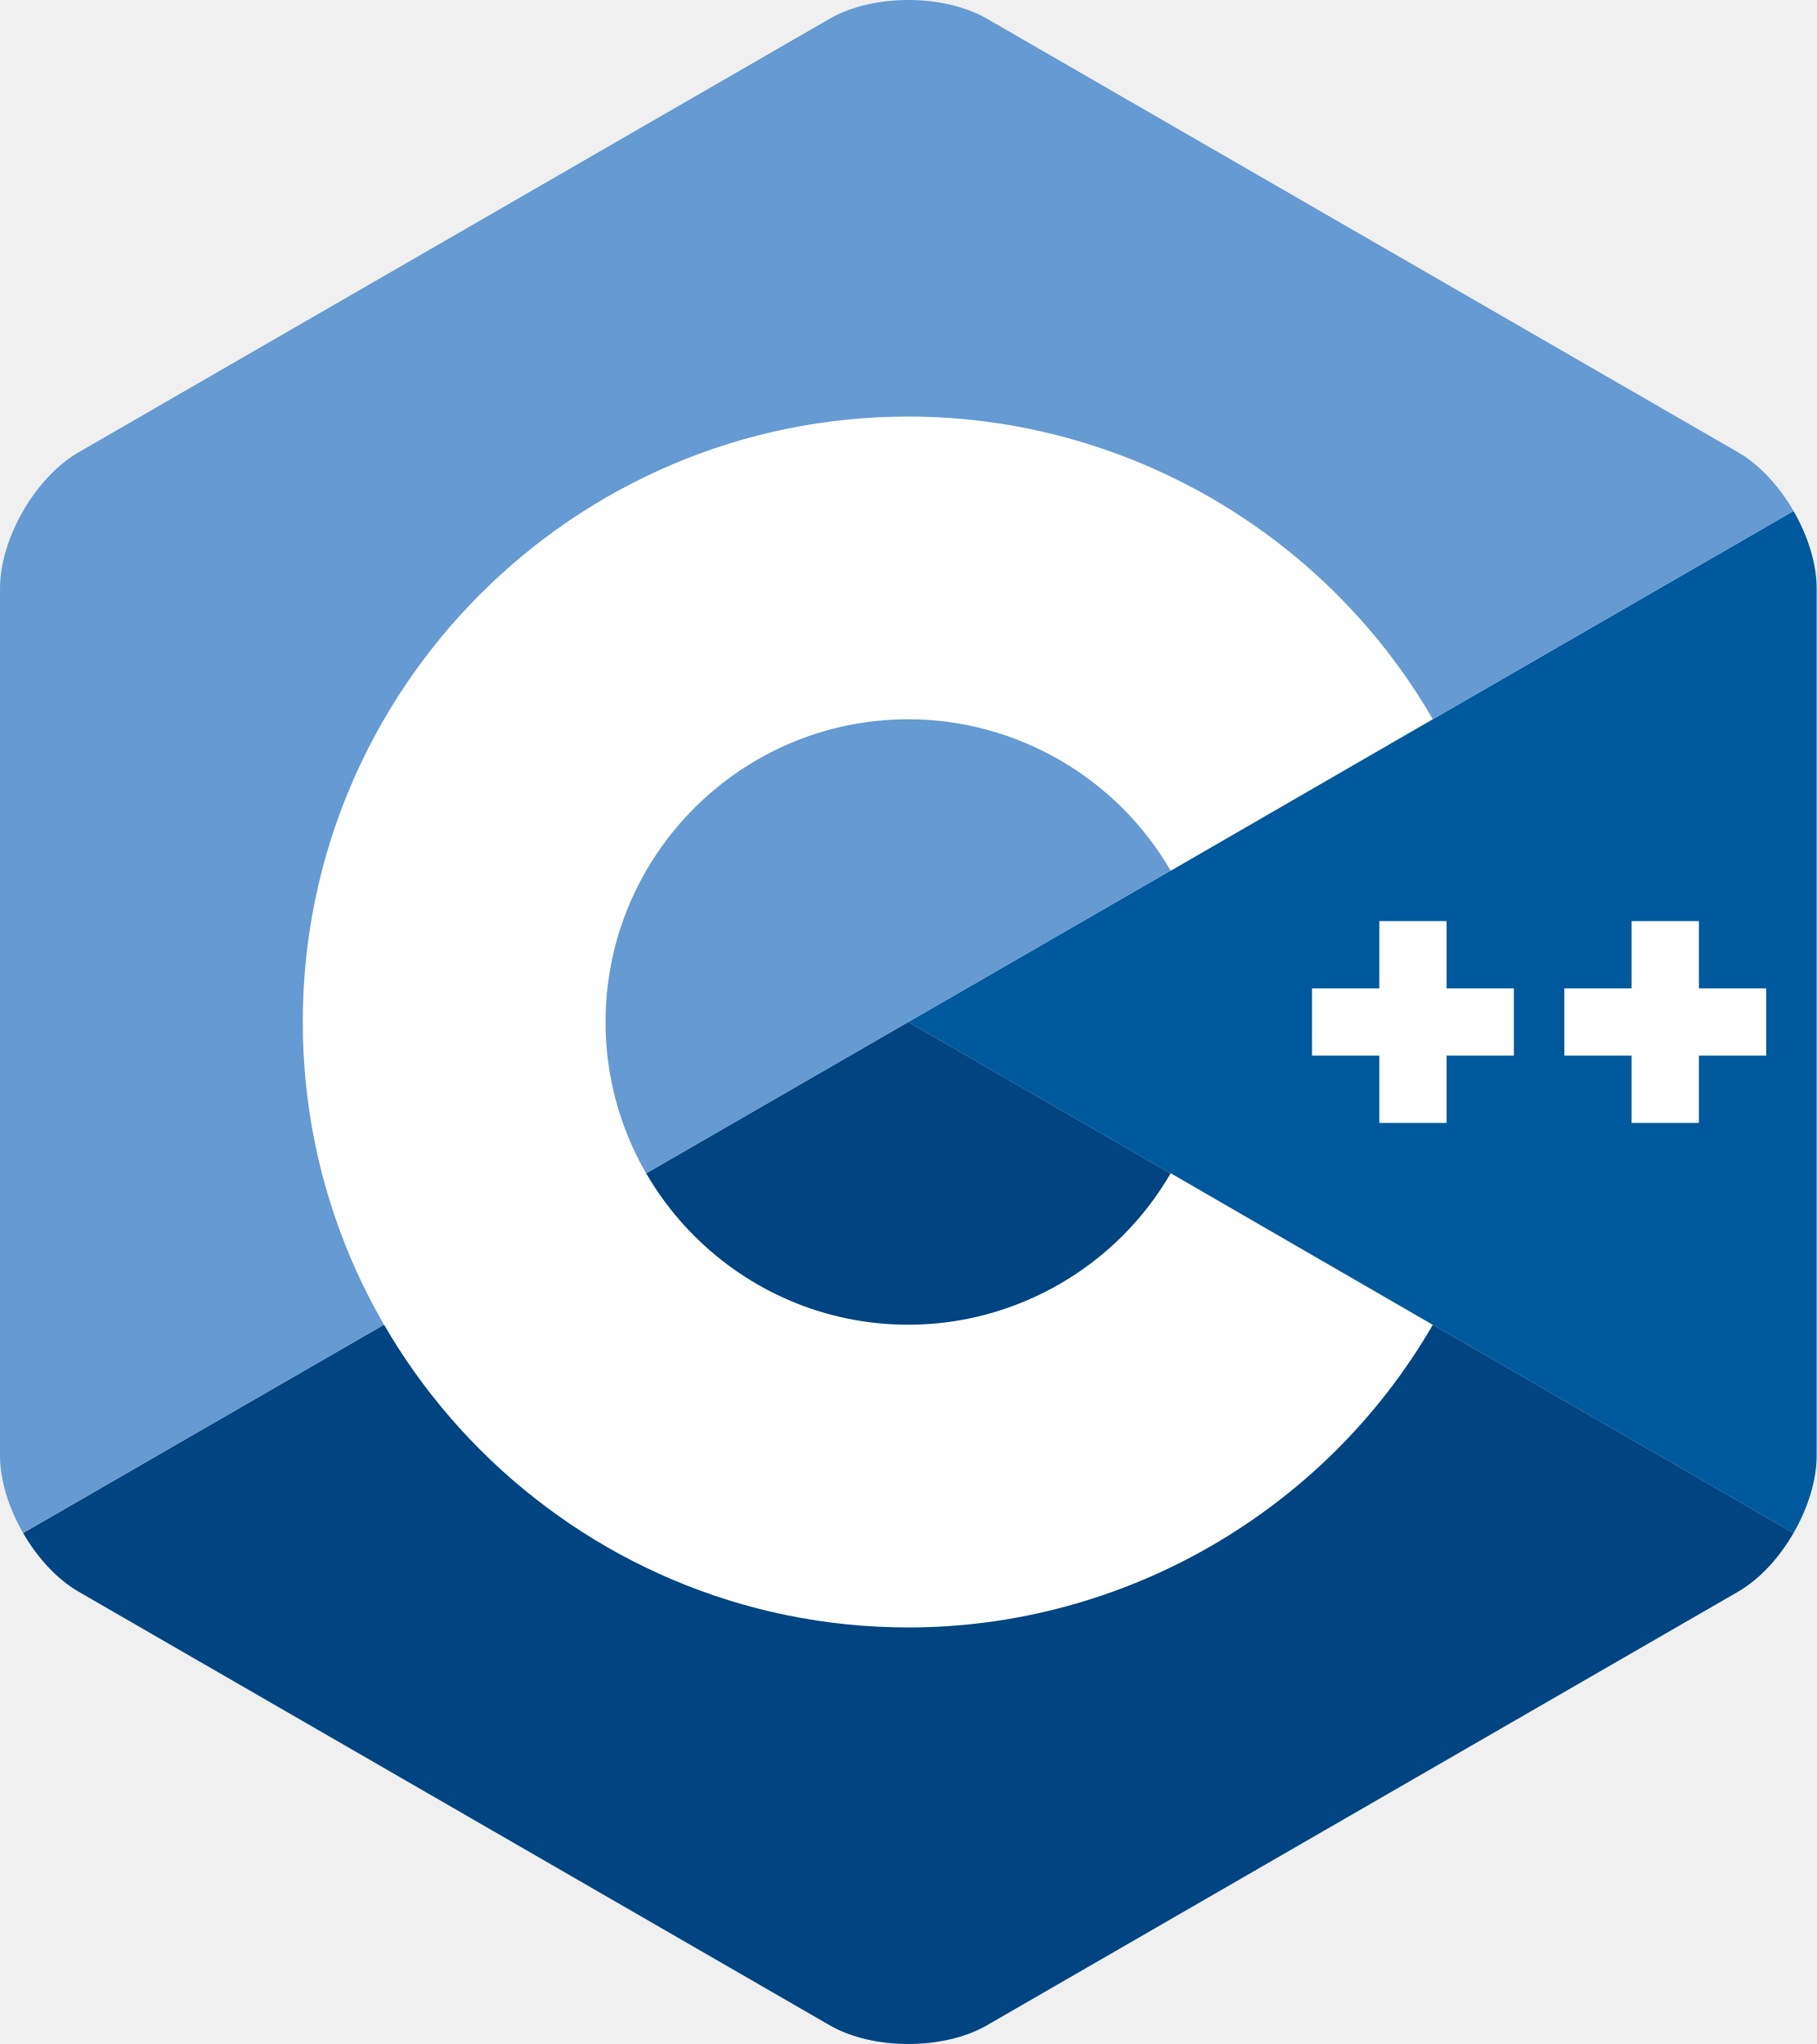
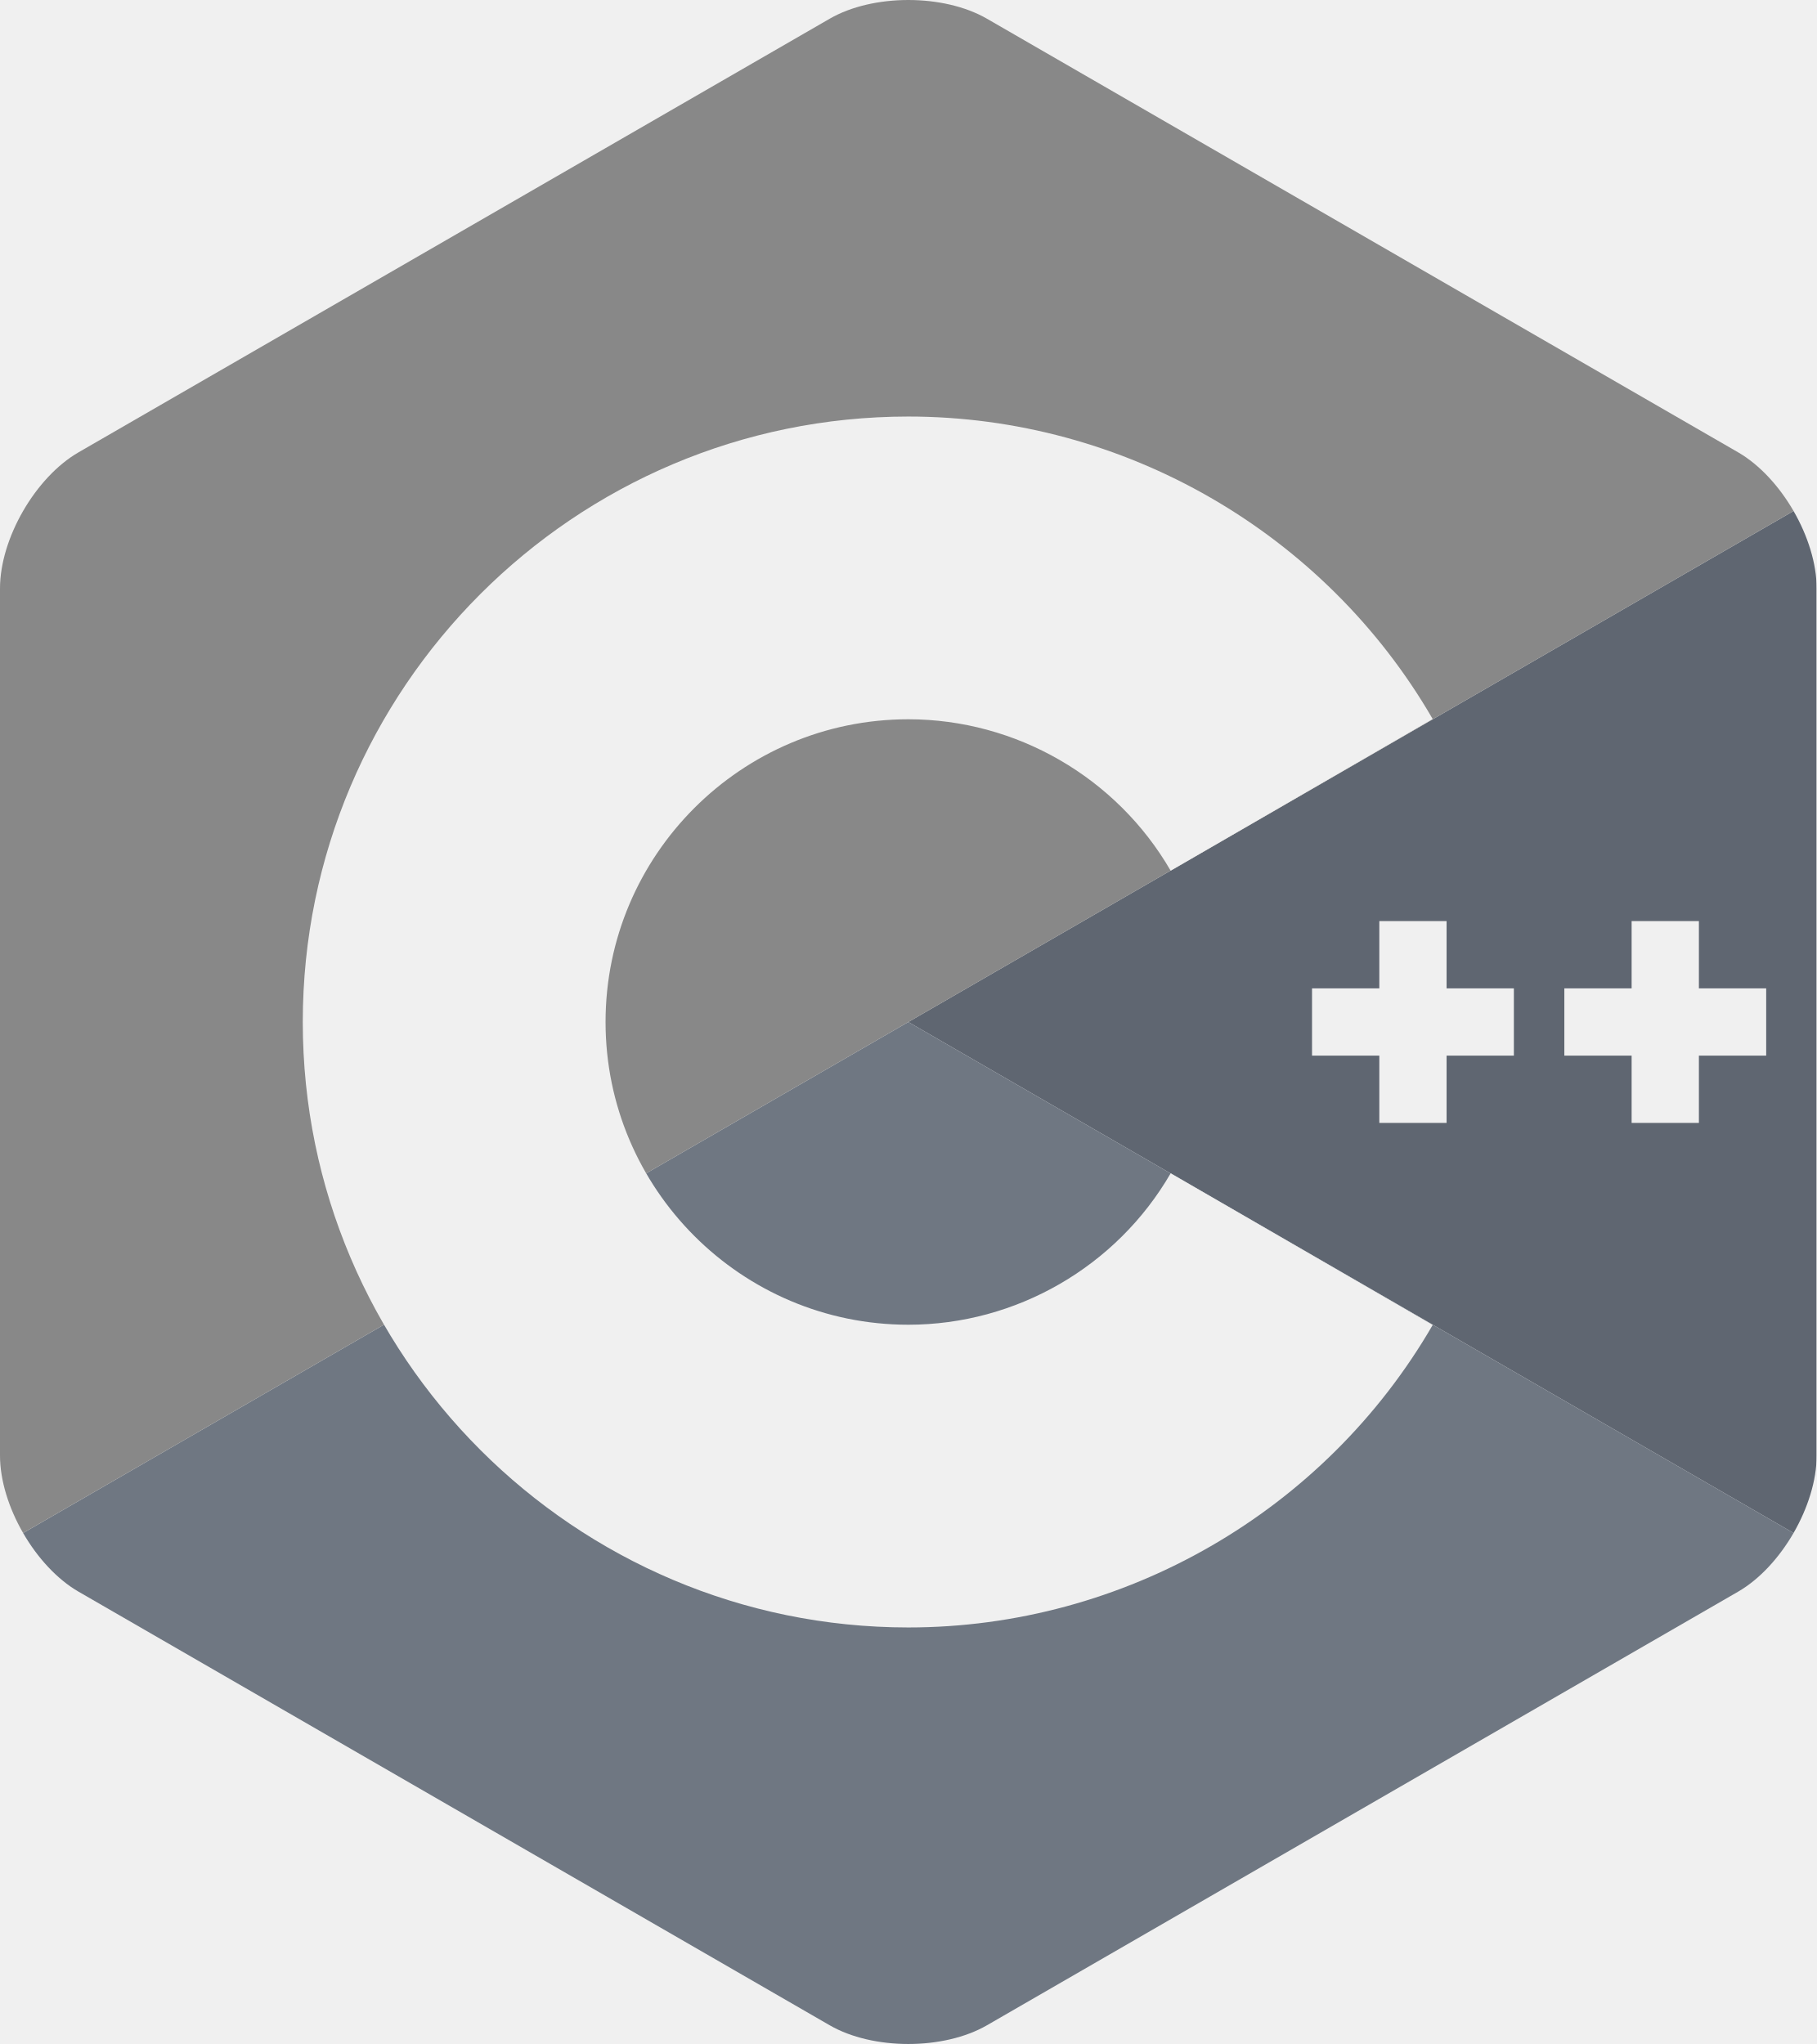
<svg xmlns="http://www.w3.org/2000/svg" version="1.1" id="Layer_1" x="0px" y="0px" width="306px" height="344.35px" viewBox="0 0 306 344.35" enable-background="new 0 0 306 344.35" xml:space="preserve">
-   <path fill="#00599C" d="M302.107,258.262c2.401-4.159,3.893-8.845,3.893-13.053V99.14c0-4.208-1.49-8.893-3.892-13.052L153,172.175  L302.107,258.262z" />
-   <path fill="#004482" d="M166.25,341.193l126.5-73.034c3.644-2.104,6.956-5.737,9.357-9.897L153,172.175L3.893,258.263  c2.401,4.159,5.714,7.793,9.357,9.896l126.5,73.034C147.037,345.401,158.963,345.401,166.25,341.193z" />
-   <path fill="#659AD2" d="M302.108,86.087c-2.402-4.16-5.715-7.793-9.358-9.897L166.25,3.156c-7.287-4.208-19.213-4.208-26.5,0  L13.25,76.19C5.962,80.397,0,90.725,0,99.14v146.069c0,4.208,1.491,8.894,3.893,13.053L153,172.175L302.108,86.087z" />
-   <g>
-     <path fill="#FFFFFF" d="M153,274.175c-56.243,0-102-45.757-102-102s45.757-102,102-102c36.292,0,70.139,19.53,88.331,50.968   l-44.143,25.544c-9.105-15.736-26.038-25.512-44.188-25.512c-28.122,0-51,22.878-51,51c0,28.121,22.878,51,51,51   c18.152,0,35.085-9.776,44.191-25.515l44.143,25.543C223.142,254.644,189.294,274.175,153,274.175z" />
-   </g>
-   <g>
-     <polygon fill="#FFFFFF" points="255,166.508 243.666,166.508 243.666,155.175 232.334,155.175 232.334,166.508 221,166.508    221,177.841 232.334,177.841 232.334,189.175 243.666,189.175 243.666,177.841 255,177.841  " />
-   </g>
-   <g>
-     <polygon fill="#FFFFFF" points="297.5,166.508 286.166,166.508 286.166,155.175 274.834,155.175 274.834,166.508 263.5,166.508    263.5,177.841 274.834,177.841 274.834,189.175 286.166,189.175 286.166,177.841 297.5,177.841  " />
+   <defs>
+     <mask id="cpp-cutout" maskUnits="userSpaceOnUse" x="0" y="0" width="306" height="344.35">
+       <rect x="0" y="0" width="306" height="344.35" fill="#FFFFFF" />
+       <path fill="#000000" d="M153,274.175c-56.243,0-102-45.757-102-102s45.757-102,102-102c36.292,0,70.139,19.53,88.331,50.968   l-44.143,25.544c-9.105-15.736-26.038-25.512-44.188-25.512c-28.122,0-51,22.878-51,51c0,28.121,22.878,51,51,51   c18.152,0,35.085-9.776,44.191-25.515l44.143,25.543C223.142,254.644,189.294,274.175,153,274.175z" />
+       <polygon fill="#000000" points="255,166.508 243.666,166.508 243.666,155.175 232.334,155.175 232.334,166.508 221,166.508    221,177.841 232.334,177.841 232.334,189.175 243.666,189.175 243.666,177.841 255,177.841" />
+       <polygon fill="#000000" points="297.5,166.508 286.166,166.508 286.166,155.175 274.834,155.175 274.834,166.508 263.5,166.508    263.5,177.841 274.834,177.841 274.834,189.175 286.166,189.175 286.166,177.841 297.5,177.841" />
+     </mask>
+   </defs>
+   <g mask="url(#cpp-cutout)">
+     <path fill="#5f6671" d="M302.107,258.262c2.401-4.159,3.893-8.845,3.893-13.053V99.14c0-4.208-1.49-8.893-3.892-13.052L153,172.175  L302.107,258.262z" />
+     <path fill="#6f7782" d="M166.25,341.193l126.5-73.034c3.644-2.104,6.956-5.737,9.357-9.897L153,172.175L3.893,258.263  c2.401,4.159,5.714,7.793,9.357,9.896l126.5,73.034C147.037,345.401,158.963,345.401,166.25,341.193z" />
+     <path fill="#888888" d="M302.108,86.087c-2.402-4.16-5.715-7.793-9.358-9.897L166.25,3.156c-7.287-4.208-19.213-4.208-26.5,0  L13.25,76.19C5.962,80.397,0,90.725,0,99.14v146.069c0,4.208,1.491,8.894,3.893,13.053L153,172.175L302.108,86.087z" />
  </g>
</svg>
